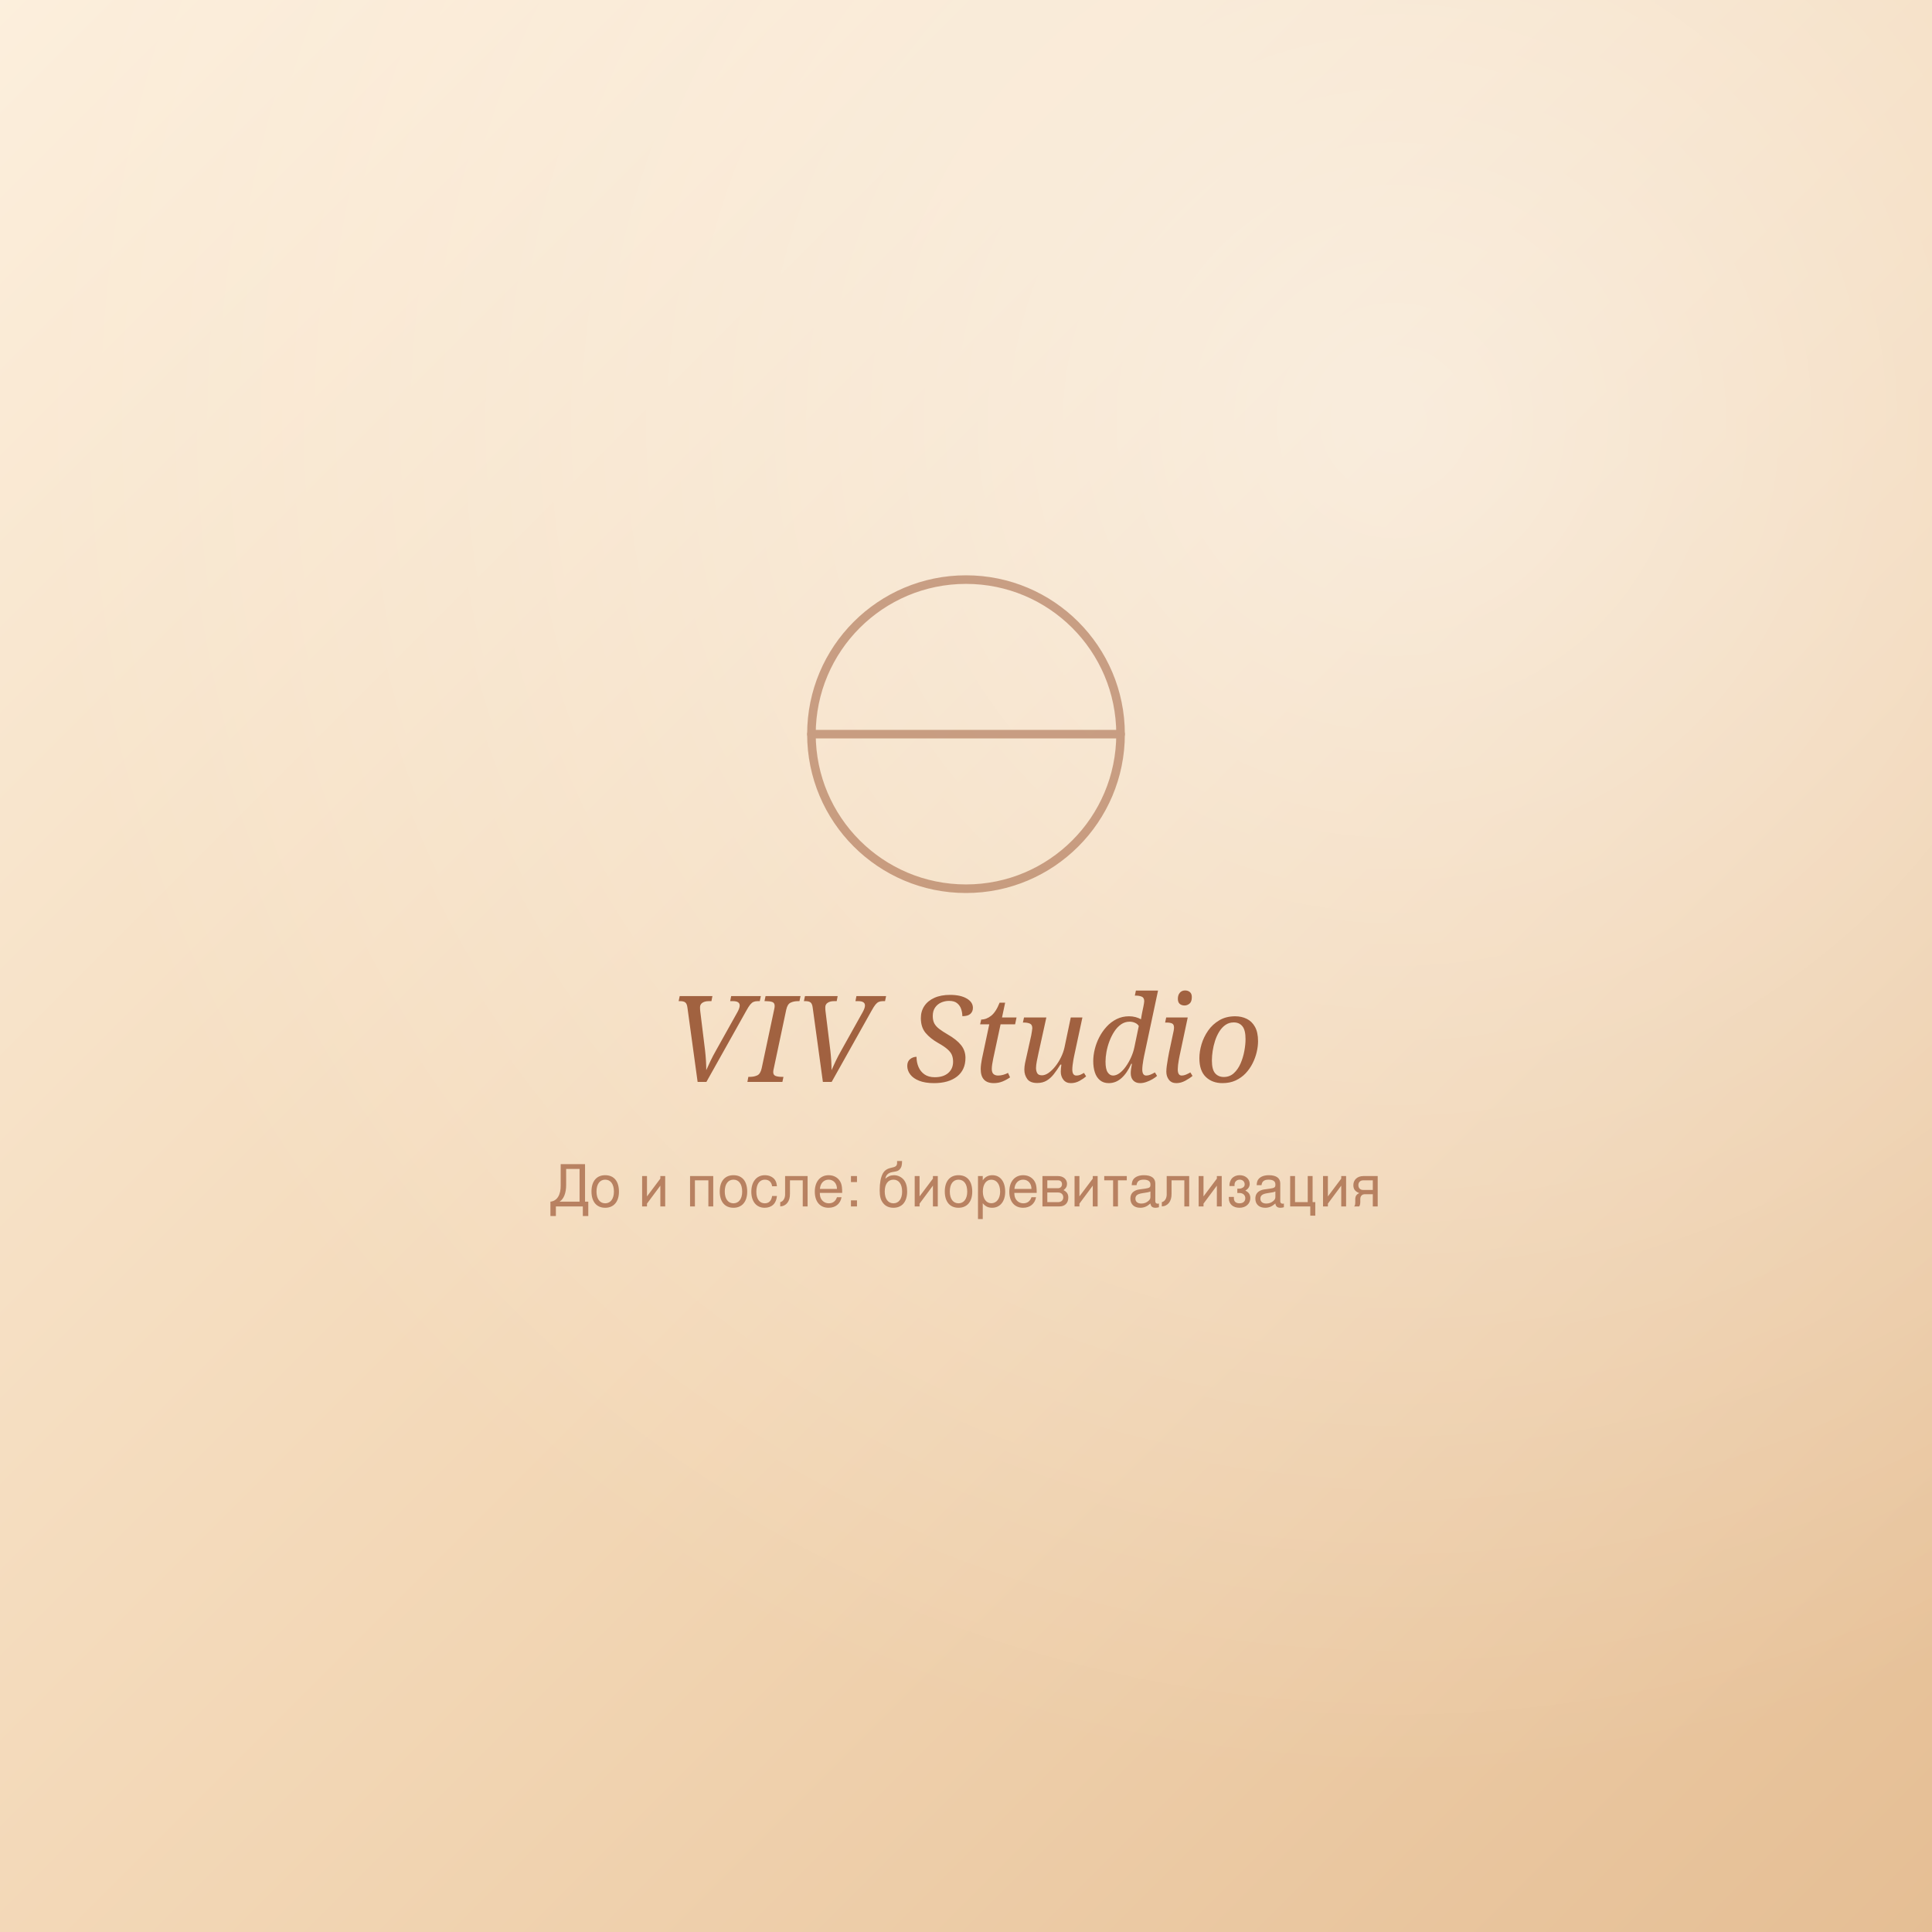
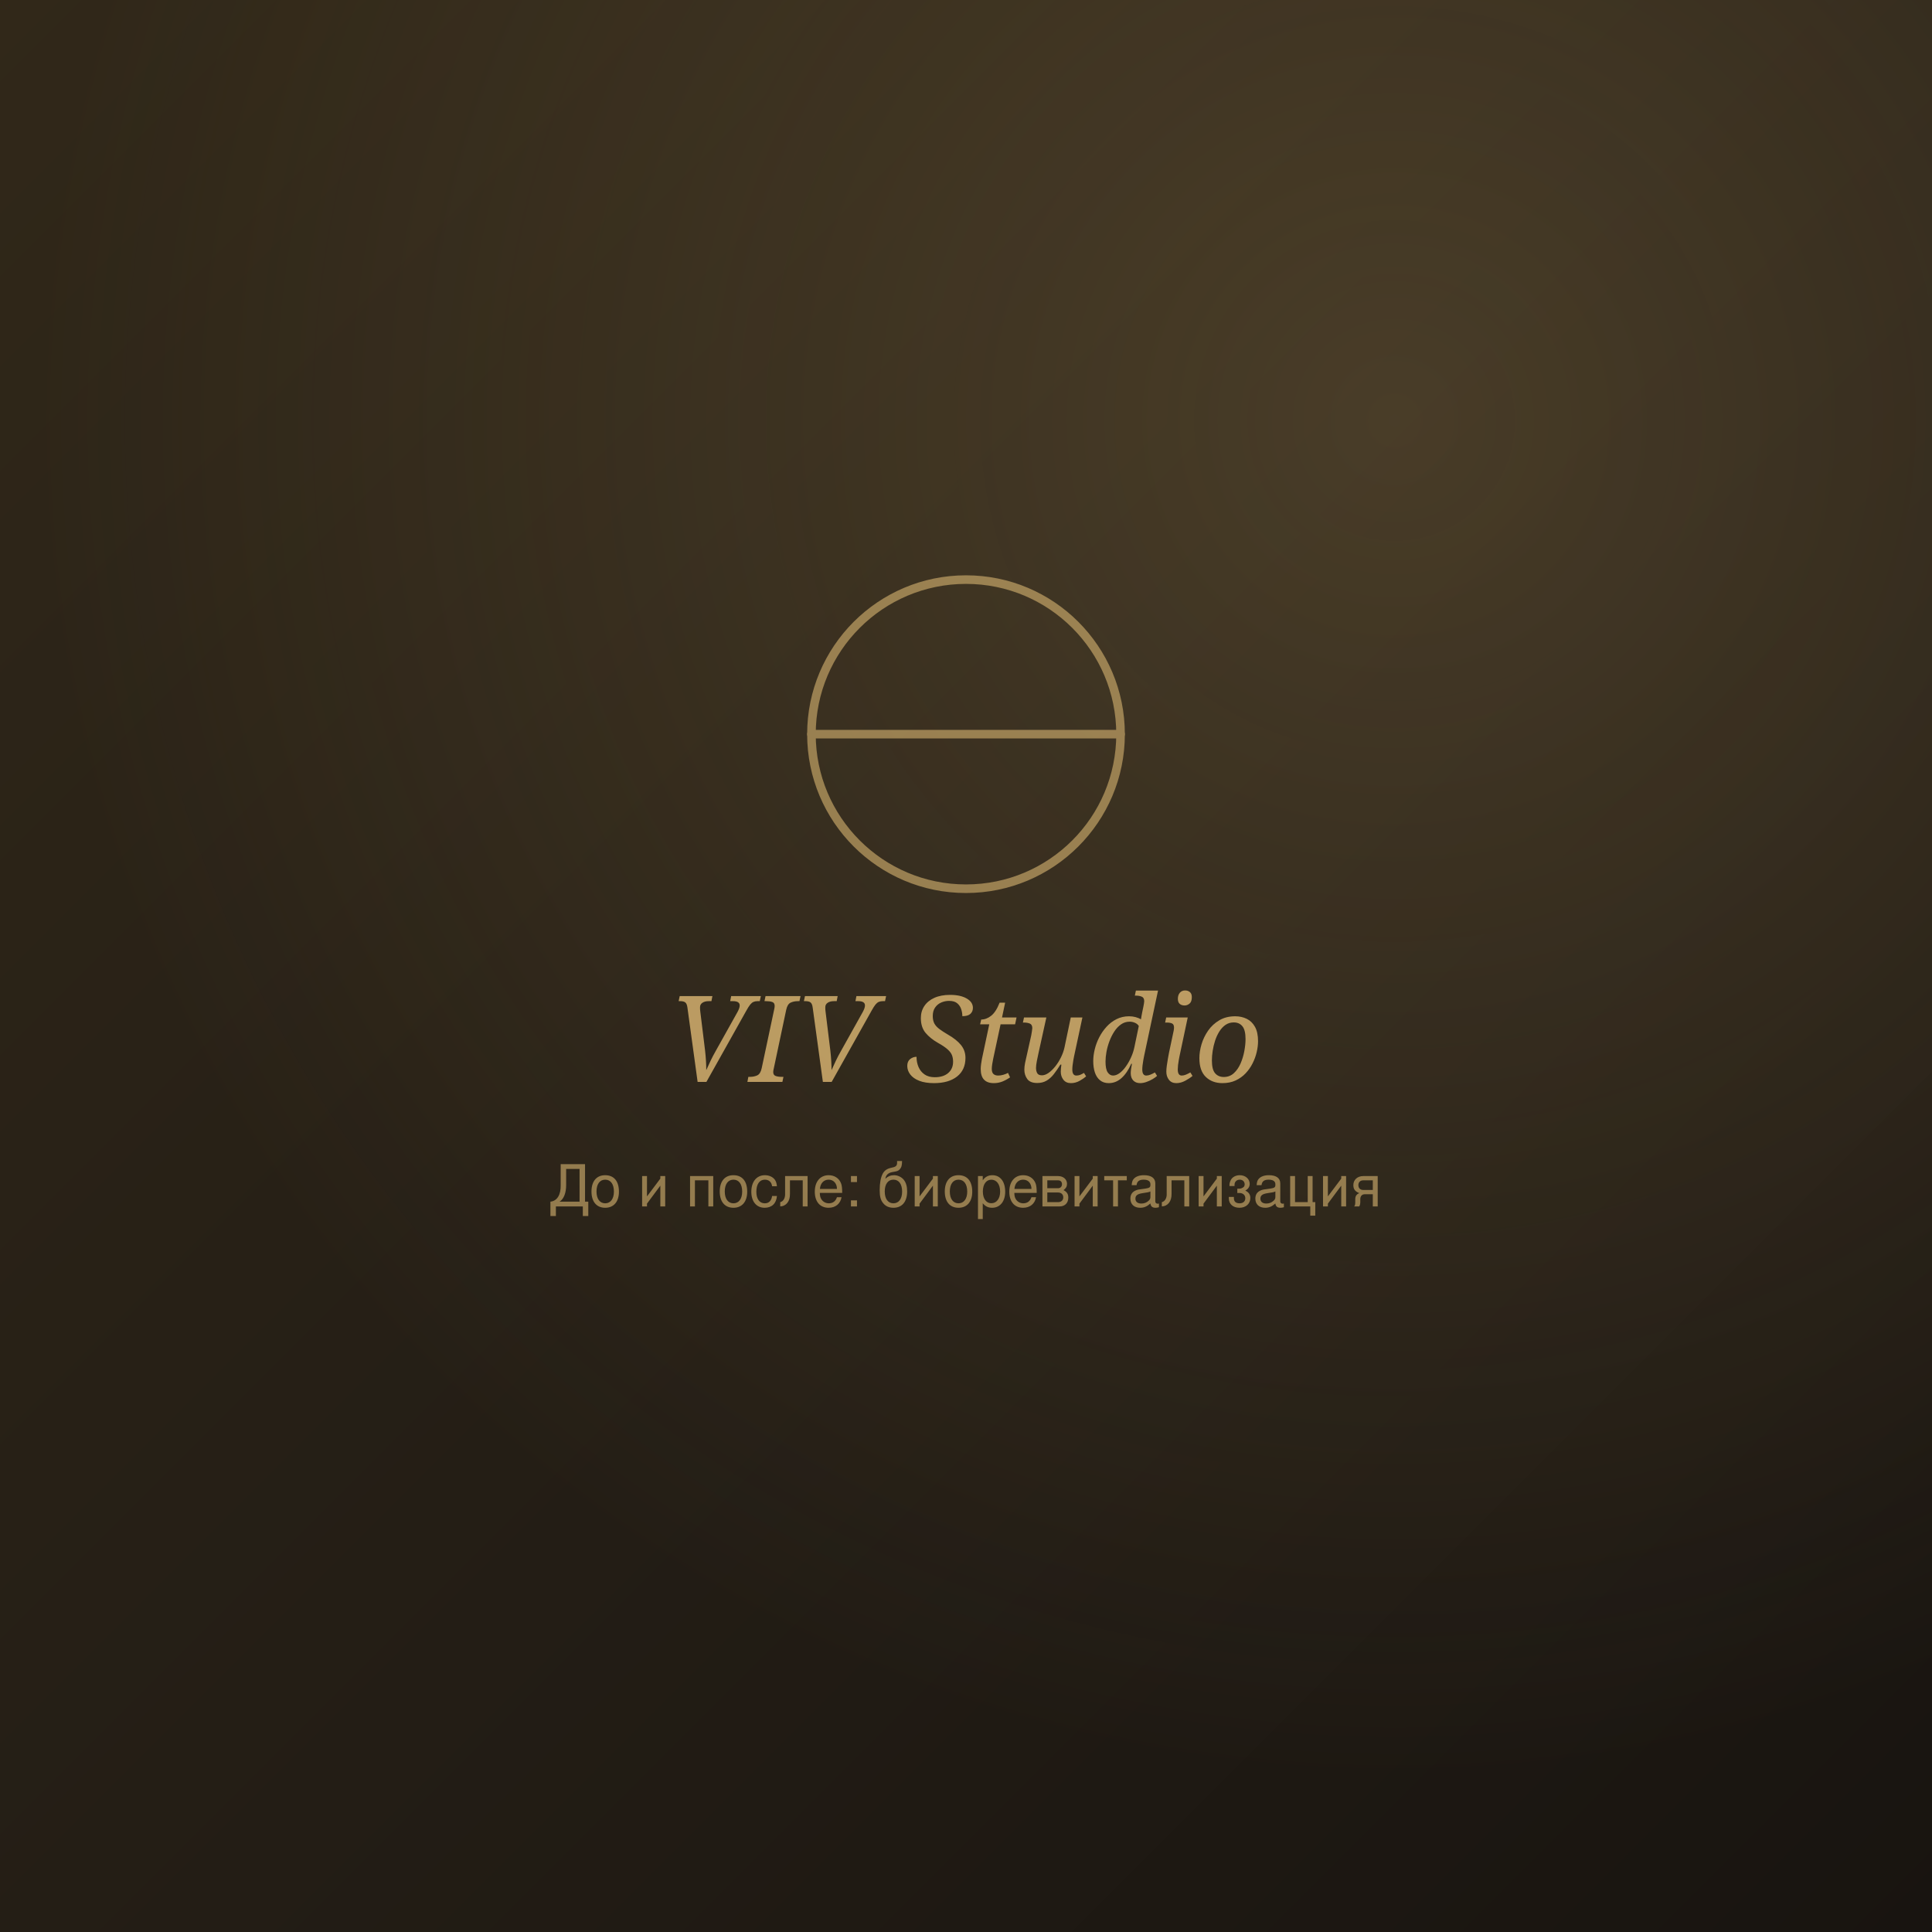
<svg xmlns="http://www.w3.org/2000/svg" viewBox="0 0 900 900" width="900" height="900" role="img">
  <defs>
    <linearGradient id="g" x1="0" y1="0" x2="1" y2="1">
-       <stop offset="0" stop-color="#FCEFDD" />
-       <stop offset=".55" stop-color="#F2D6B4" />
-       <stop offset="1" stop-color="#E5BE94" />
+       <stop offset="0" stop-color="#312819" />
+       <stop offset=".55" stop-color="#231D15" />
+       <stop offset="1" stop-color="#181410" />
    </linearGradient>
    <radialGradient id="s" cx=".72" cy=".22" r=".7">
-       <stop offset="0" stop-color="#FFFFFF" stop-opacity=".5" />
-       <stop offset="1" stop-color="#FFFFFF" stop-opacity="0" />
+       <stop offset="0" stop-color="#D9B571" stop-opacity=".2" />
+       <stop offset="1" stop-color="#D9B571" stop-opacity="0" />
    </radialGradient>
  </defs>
  <rect width="900" height="900" fill="url(#g)" />
  <rect width="900" height="900" fill="url(#s)" />
-   <g opacity=".45" fill="none" stroke="#8F4522" stroke-width="4.0">
+   <g opacity=".6" fill="none" stroke="#D9B571" stroke-width="4.0">
    <circle cx="450.0" cy="342" r="72" />
    <path d="M378 342 l144 0" stroke-linecap="round" />
  </g>
-   <text x="50%" y="504" text-anchor="middle" font-family="Georgia,serif" font-style="italic" font-size="56" fill="#8F4522" opacity=".82">VIV Studio</text>
-   <text x="50%" y="562" text-anchor="middle" font-family="Helvetica,Arial,sans-serif" font-size="27" fill="#8F4522" opacity=".6">До и после: биоревитализация</text>
+   <text x="50%" y="504" text-anchor="middle" font-family="Georgia,serif" font-style="italic" font-size="56" fill="#D9B571" opacity=".82">VIV Studio</text>
+   <text x="50%" y="562" text-anchor="middle" font-family="Helvetica,Arial,sans-serif" font-size="27" fill="#D9B571" opacity=".6">До и после: биоревитализация</text>
</svg>
